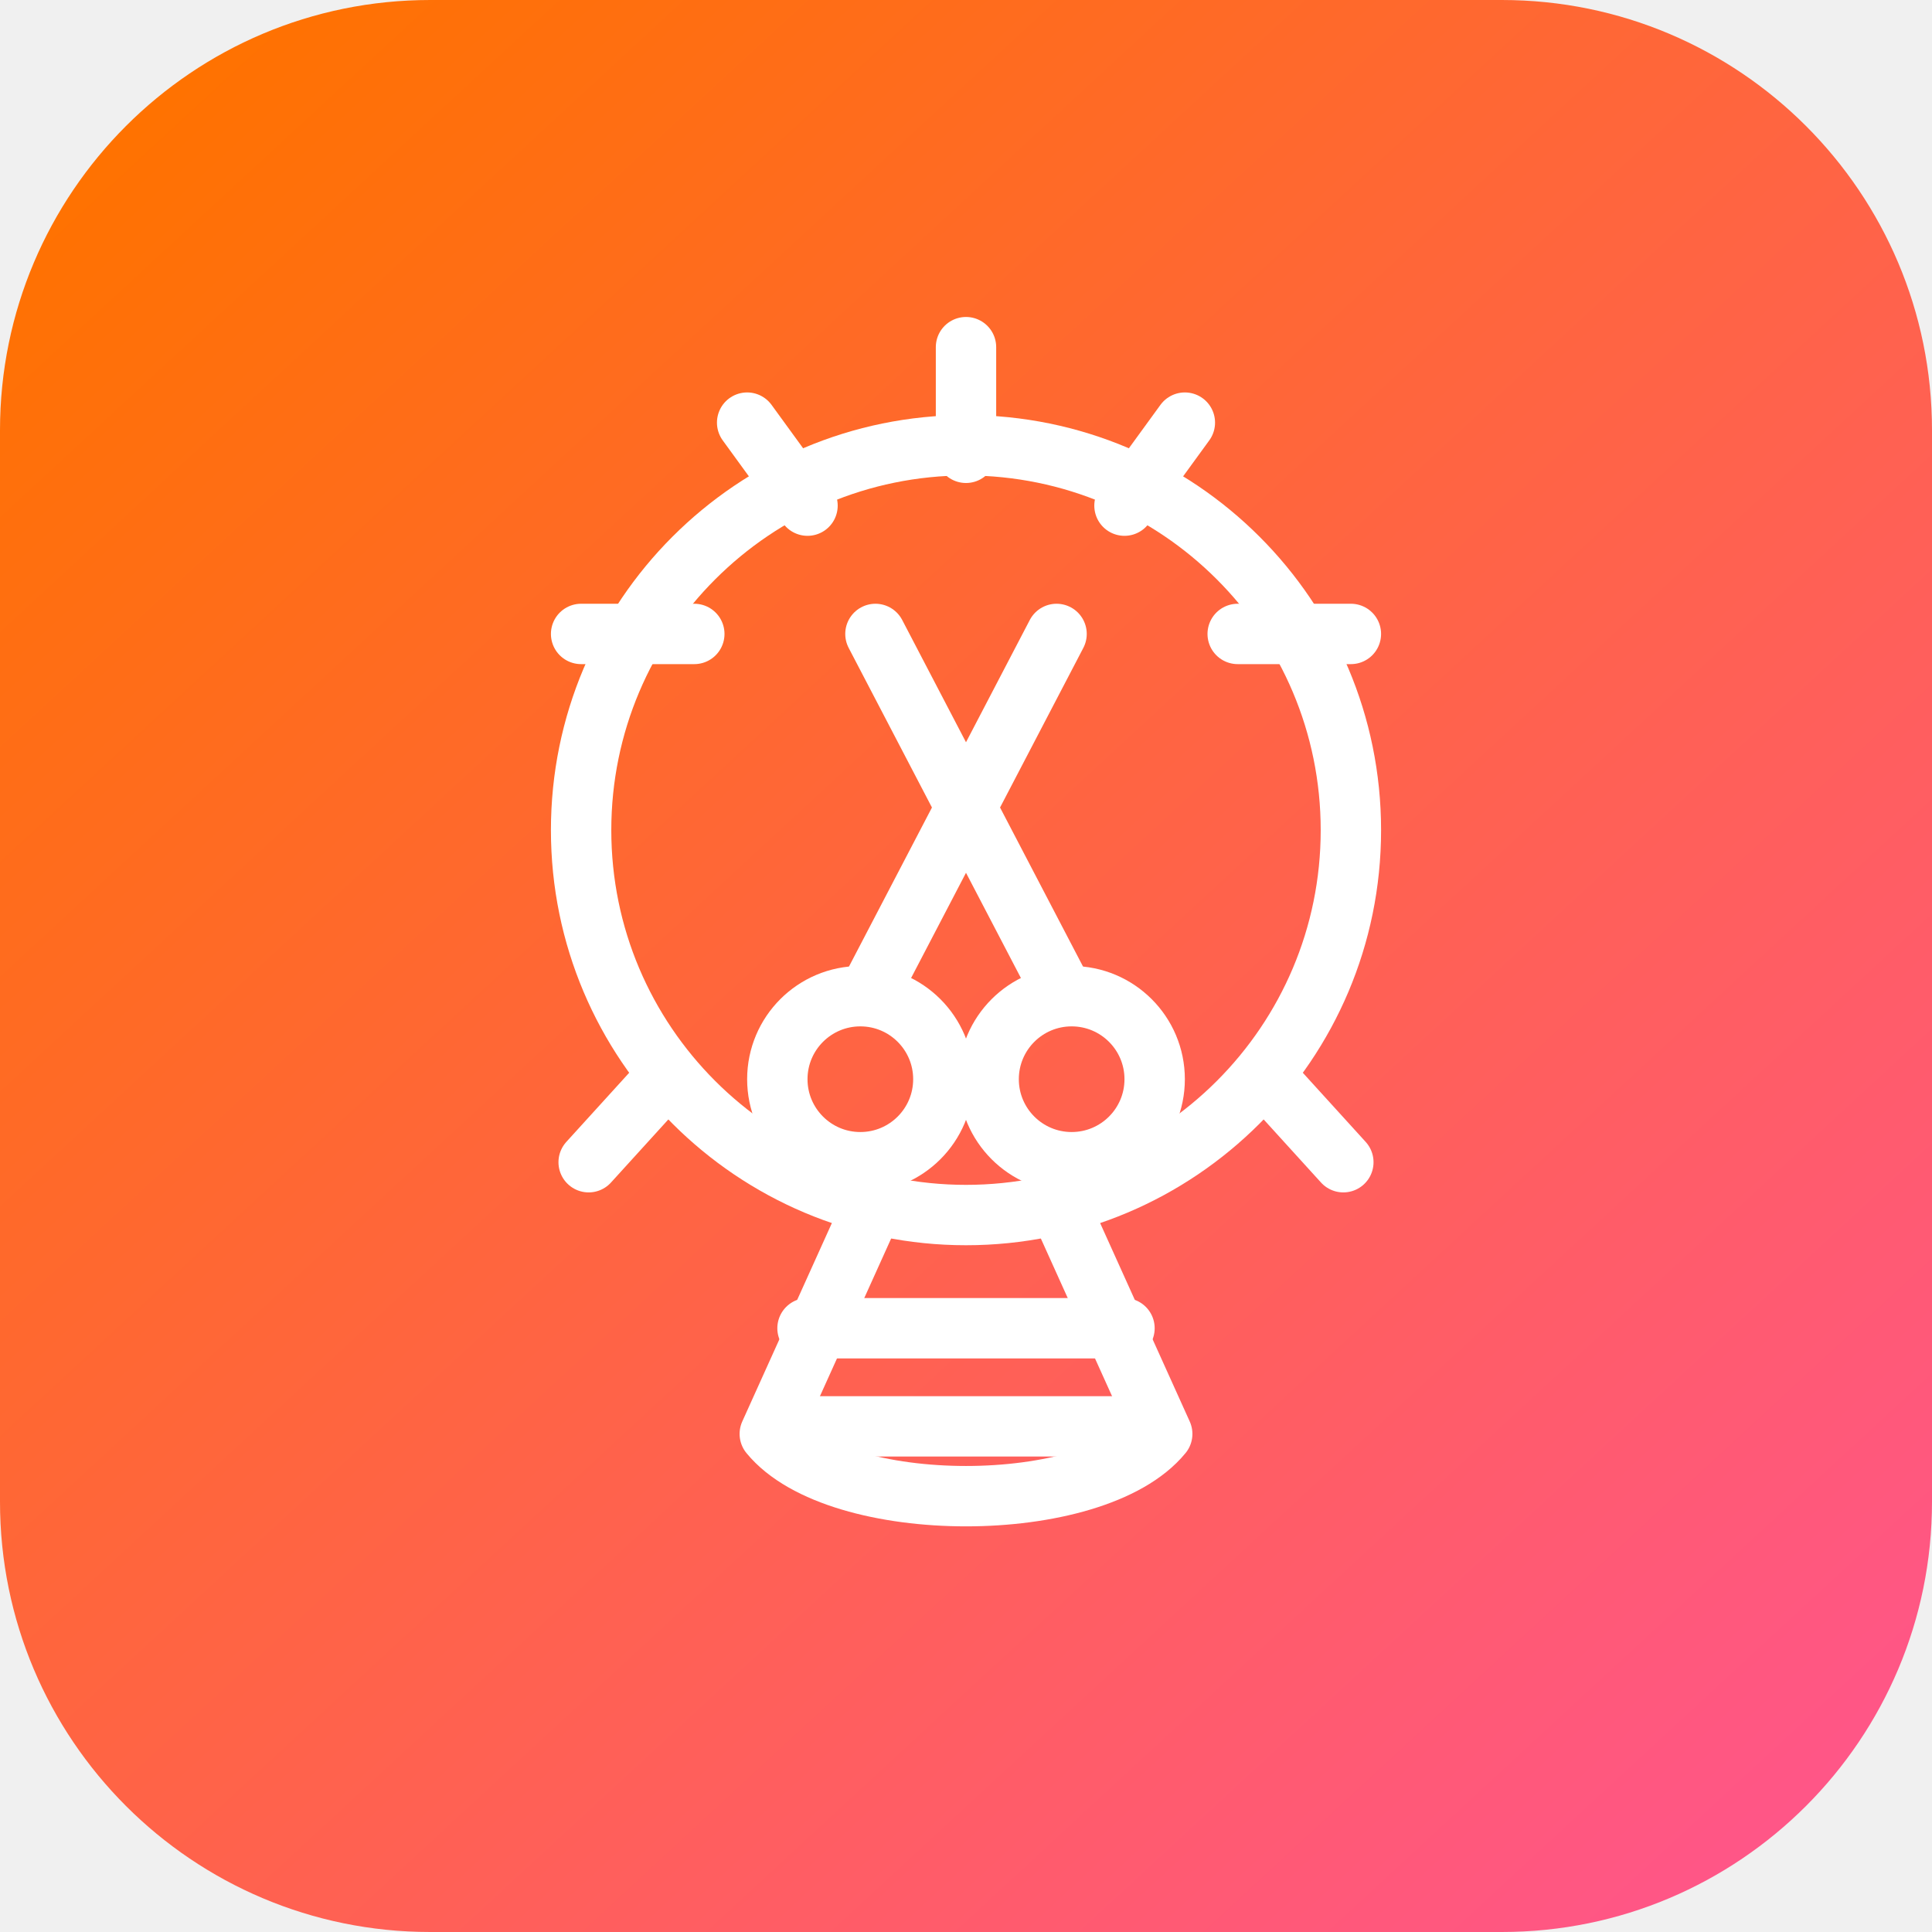
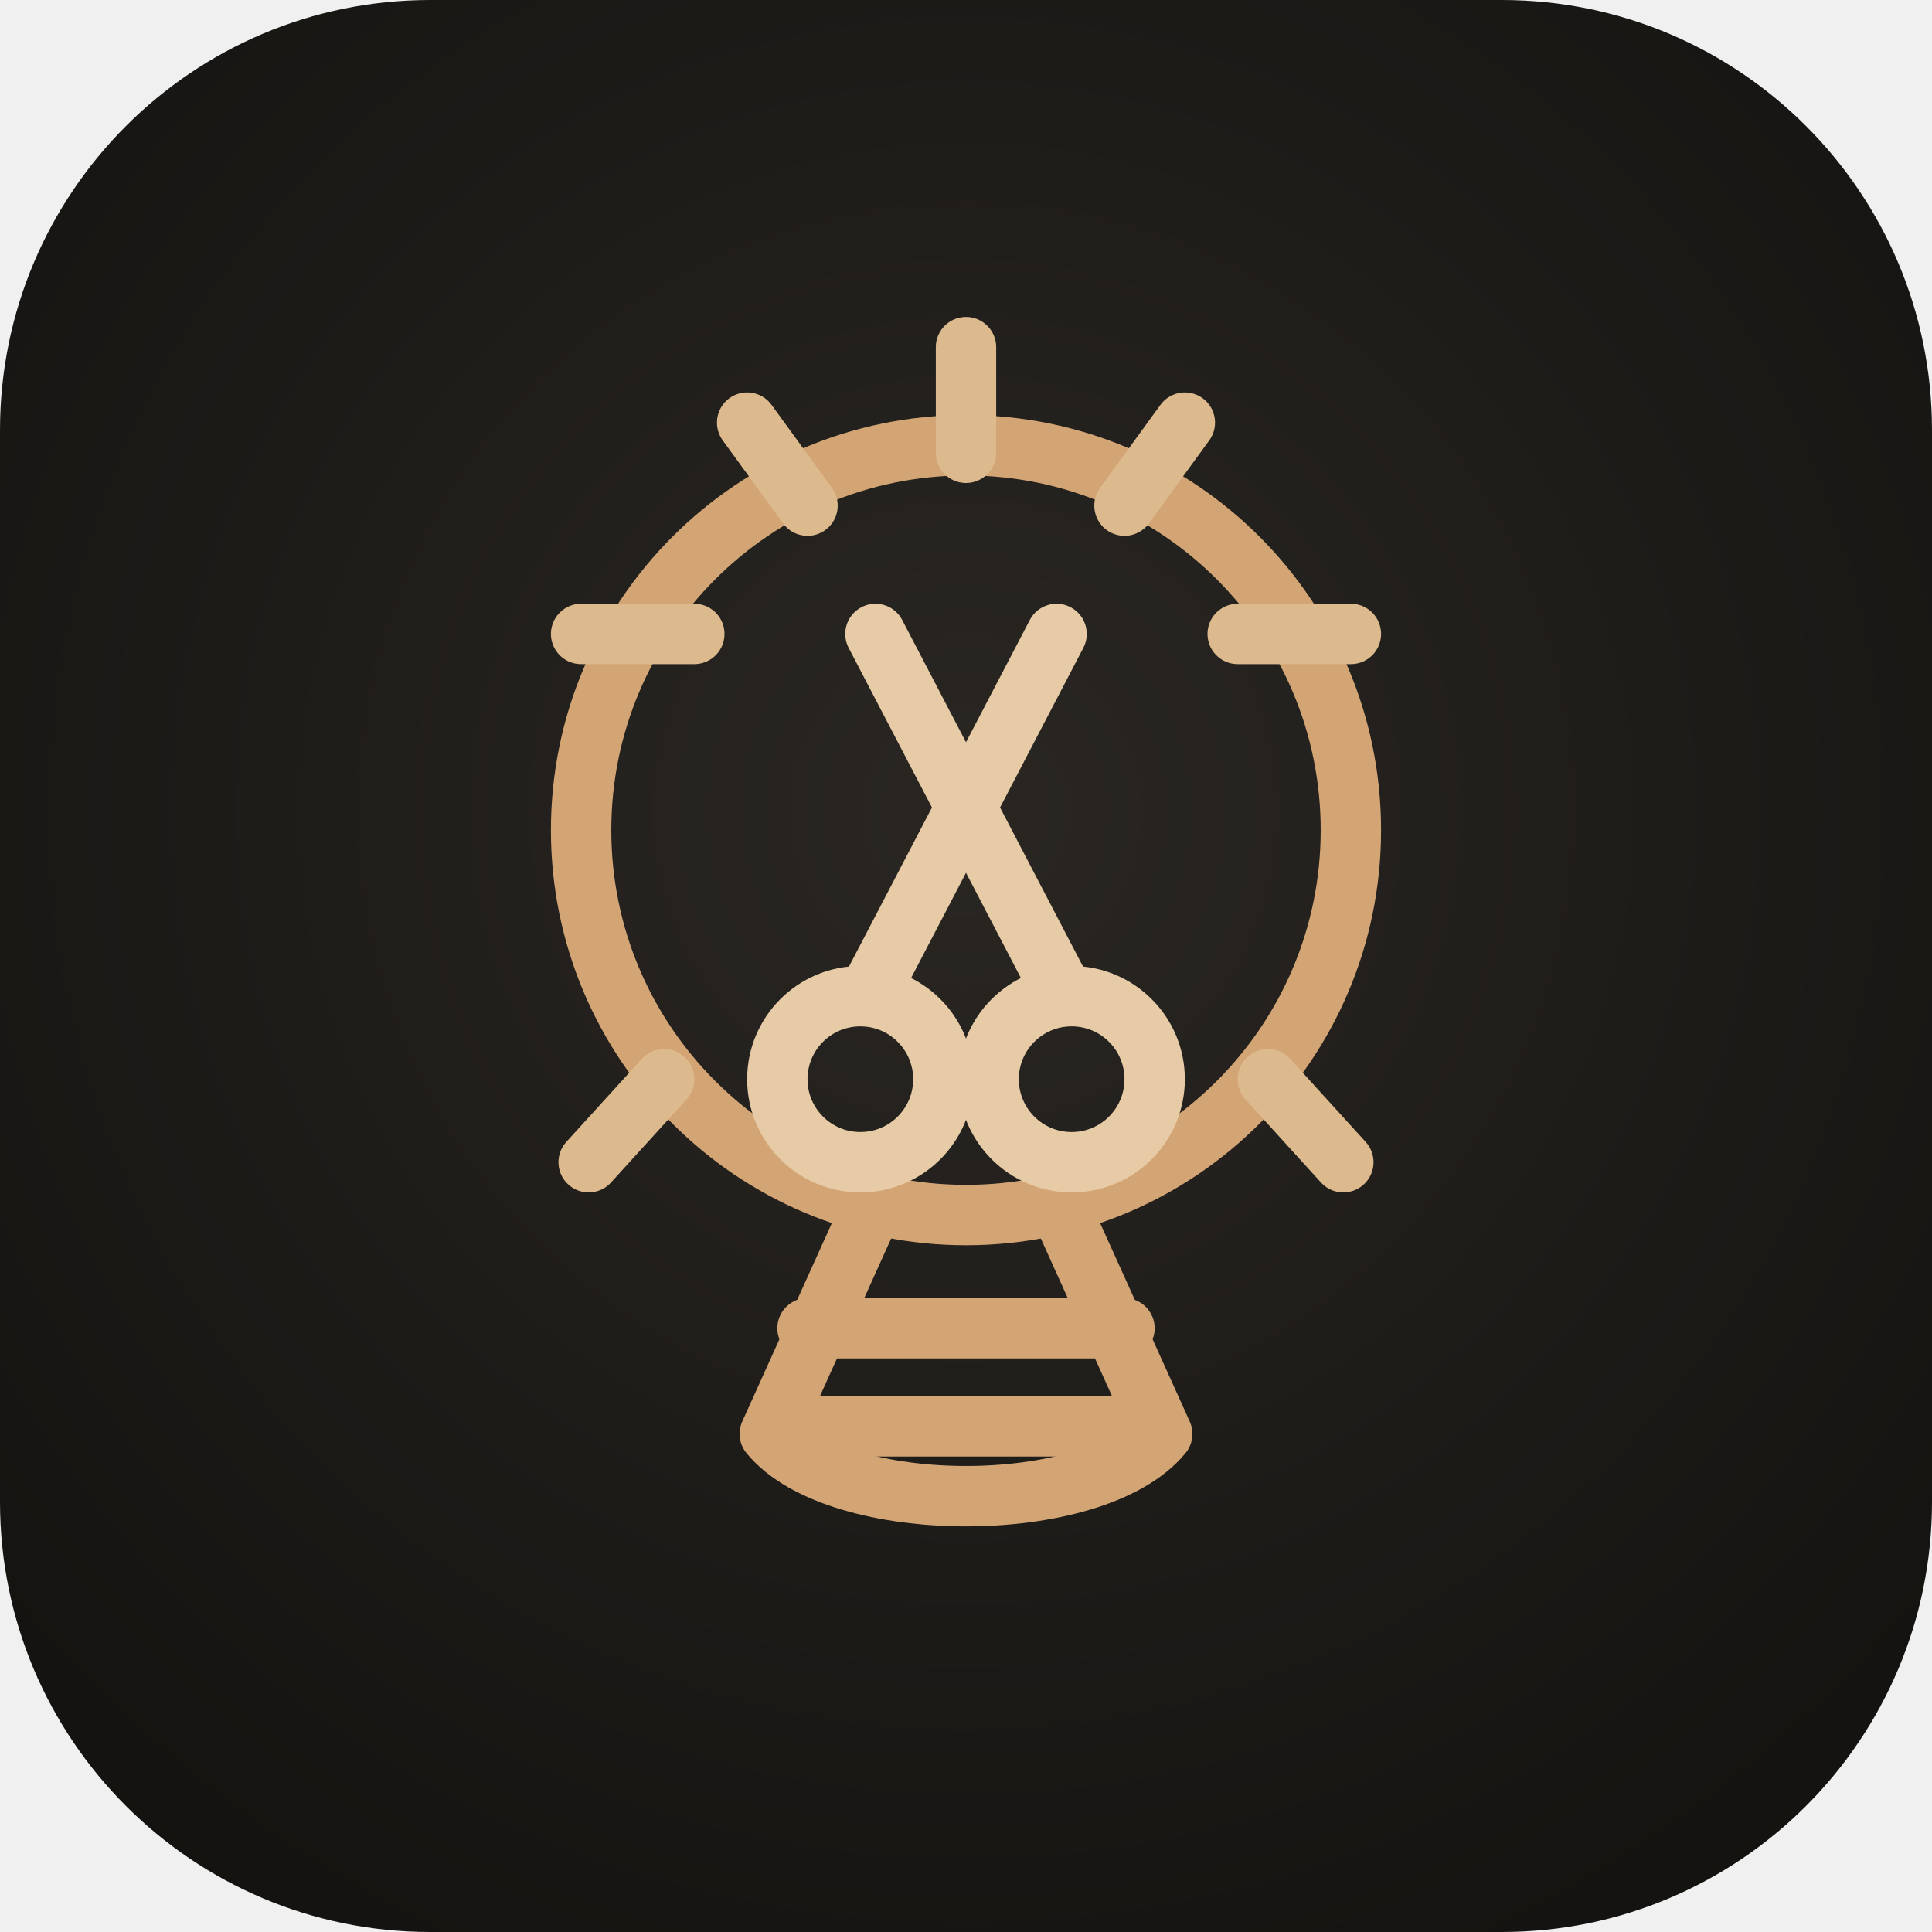
<svg xmlns="http://www.w3.org/2000/svg" viewBox="0 0 512 512" fill="none">
  <defs>
-     <linearGradient id="bg" x1="40" y1="24" x2="480" y2="500" gradientUnits="userSpaceOnUse">
-       <stop stop-color="#FF7200" />
-       <stop offset="1" stop-color="#FF558B" />
-     </linearGradient>
+     <radialGradient id="bg" cx="256" cy="215" r="370" gradientUnits="userSpaceOnUse">
+       <stop stop-color="#2A2723" />
+       <stop offset="1" stop-color="#12110F" />
+     </radialGradient>
  </defs>
  <rect width="512" height="512" rx="114" fill="url(#bg)" />
-   <g stroke="#FFFFFF" stroke-width="16" stroke-linecap="round" stroke-linejoin="round">
+   <g stroke="#D4A574" stroke-width="16" stroke-linecap="round" stroke-linejoin="round">
    <circle cx="256" cy="220" r="102" />
+     <path d="M232 318l-28 62c18 22 86 22 104 0l-28-62" />
+     <path d="M214 352h84M206 378h100" />
+   </g>
+   <g stroke="#DDBA8D" stroke-width="16" stroke-linecap="round">
    <path d="M256 92v28M198 112l16 22M314 112l-16 22M154 168h30M328 168h30M176 286l-20 22M336 286l20 22" />
+   </g>
+   <g stroke="#E7CBA6" stroke-width="16" stroke-linecap="round">
    <path d="M232 168l48 92M280 168l-48 92" />
    <circle cx="228" cy="286" r="22" />
    <circle cx="284" cy="286" r="22" />
-     <path d="M232 318l-28 62c18 22 86 22 104 0l-28-62" />
-     <path d="M214 352h84M206 378h100" />
  </g>
</svg>
